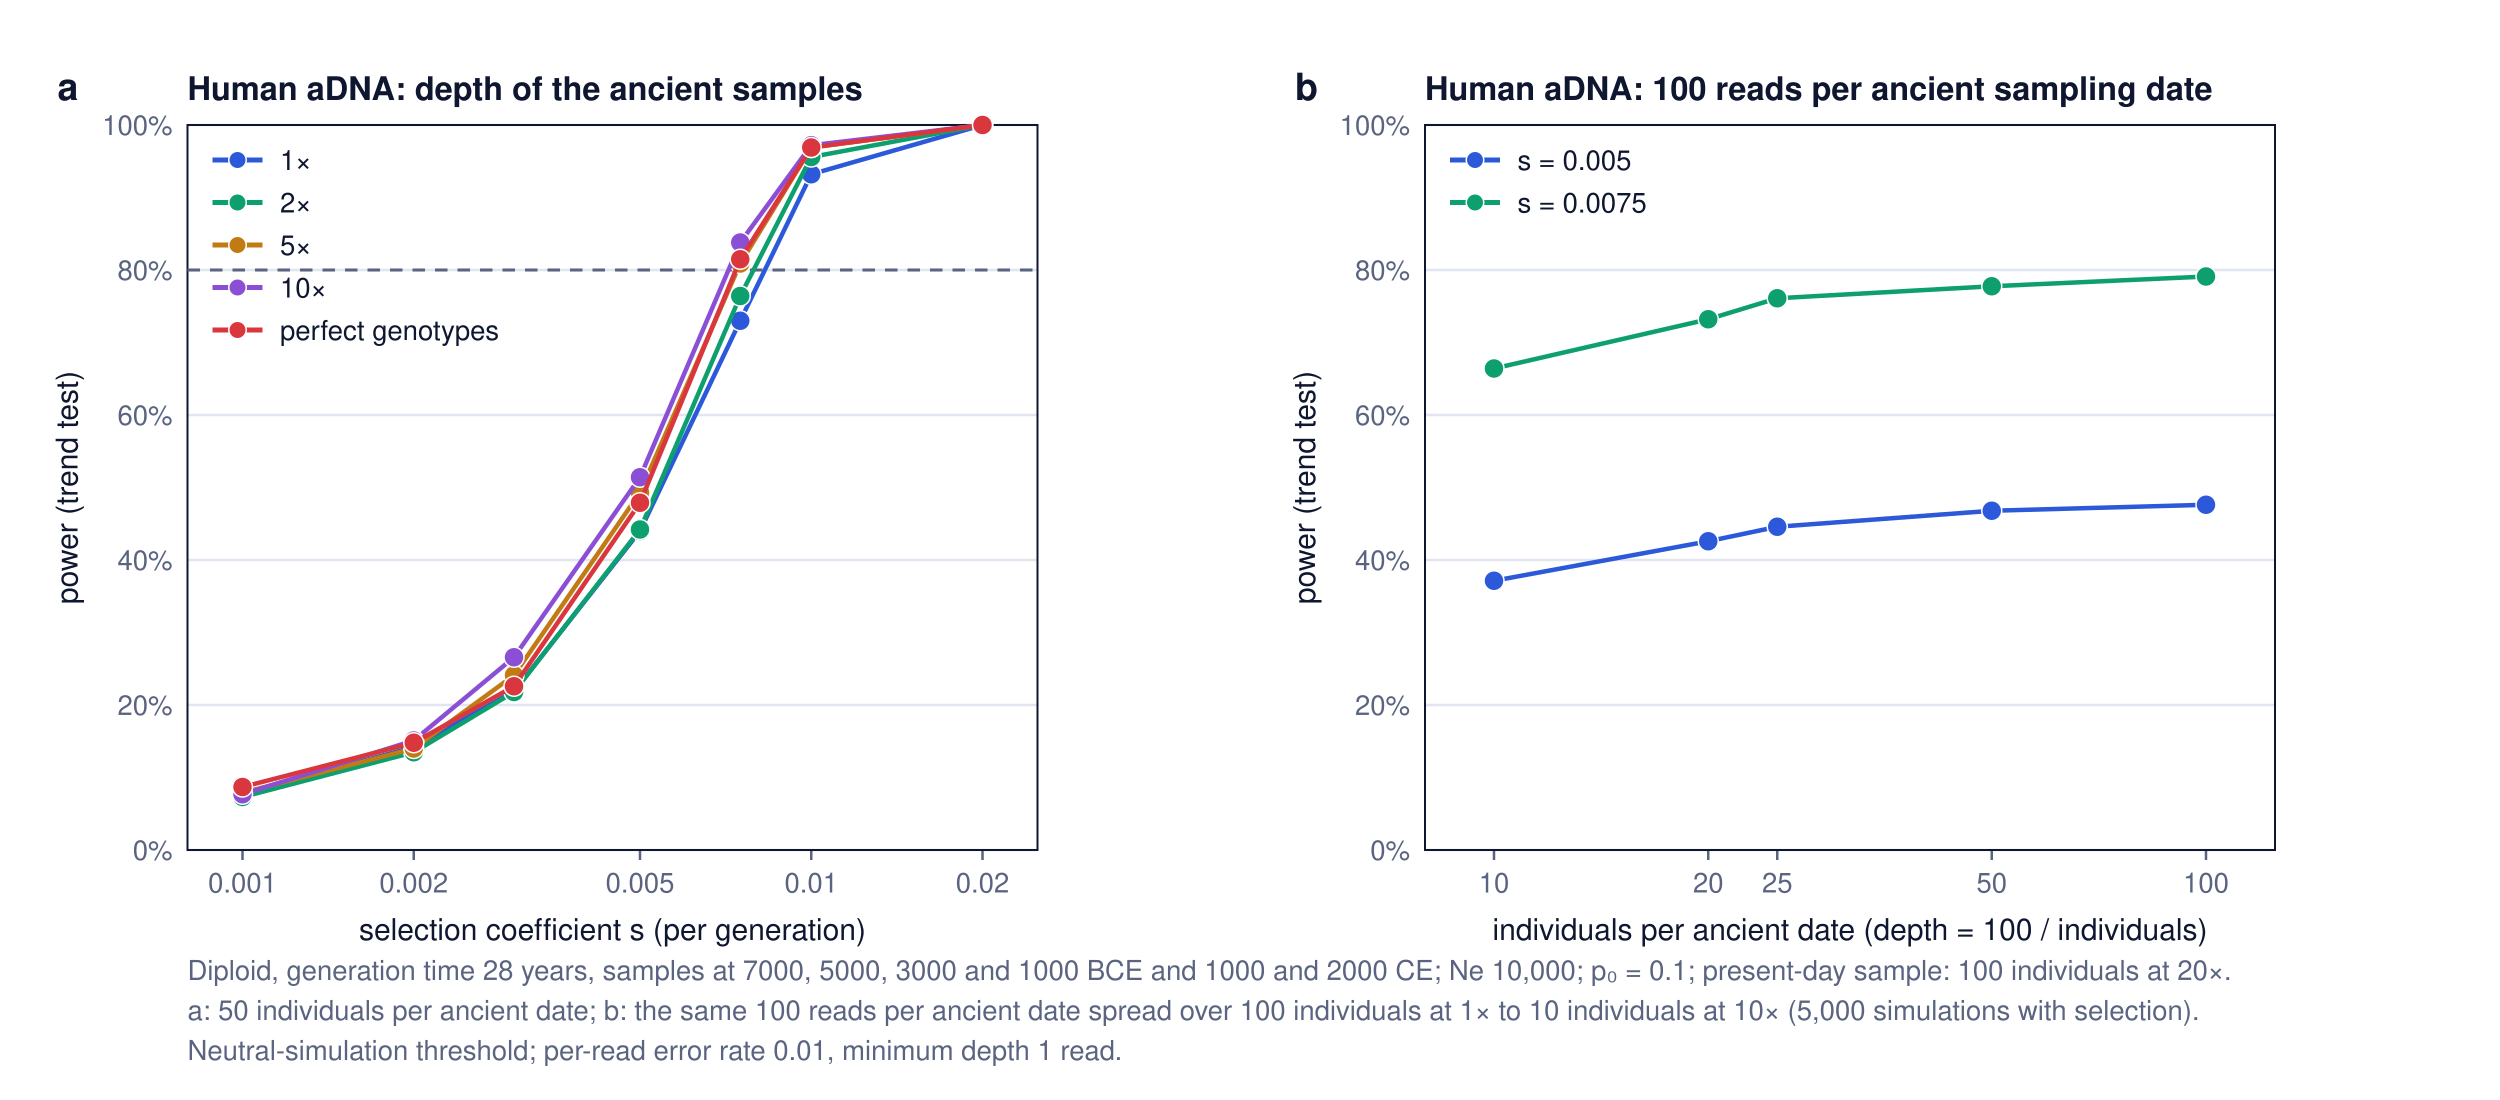
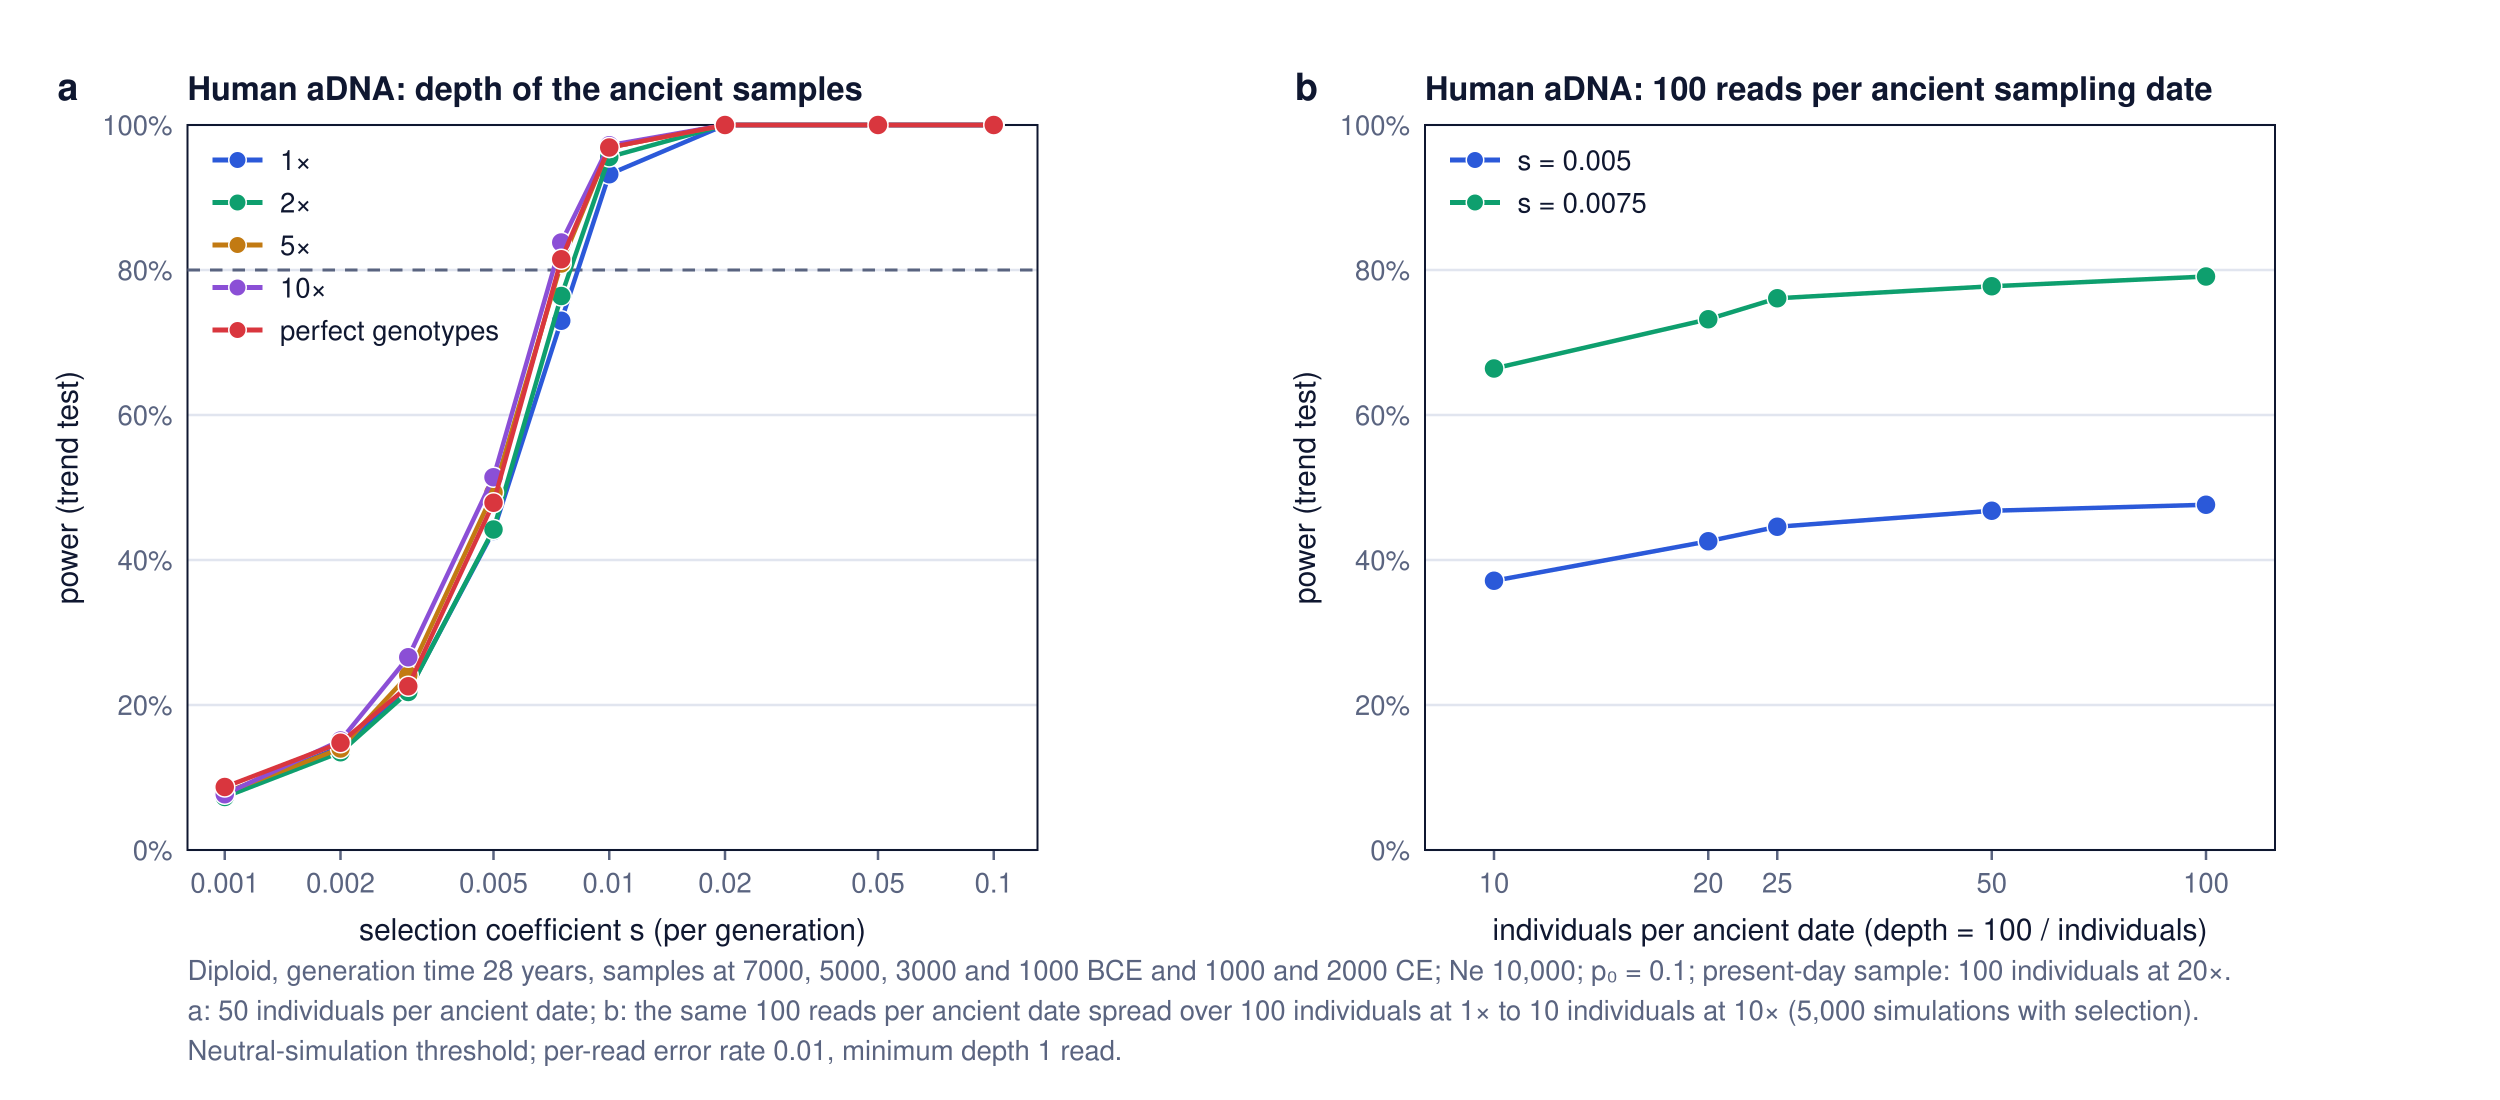
<svg xmlns="http://www.w3.org/2000/svg" width="1000" height="440" viewBox="0 0 1000 440" font-family="Helvetica,Arial,sans-serif">
  <defs>
    <g id="m0">
      <circle r="4" fill="#2B59D9" stroke="#fff" stroke-width="0.6" />
    </g>
    <g id="m1">
      <circle r="4" fill="#0E9F6E" stroke="#fff" stroke-width="0.6" />
    </g>
    <g id="m2">
      <circle r="4" fill="#C27A12" stroke="#fff" stroke-width="0.6" />
    </g>
    <g id="m3">
      <circle r="4" fill="#8B4FD6" stroke="#fff" stroke-width="0.6" />
    </g>
    <g id="m4">
      <circle r="4" fill="#D9363E" stroke="#fff" stroke-width="0.6" />
    </g>
    <g id="m5">
      <circle r="3.5" fill="#2B59D9" stroke="#fff" stroke-width="0.6" />
    </g>
    <g id="m6">
      <circle r="3.5" fill="#0E9F6E" stroke="#fff" stroke-width="0.6" />
    </g>
    <g id="m7">
      <circle r="3.5" fill="#C27A12" stroke="#fff" stroke-width="0.6" />
    </g>
    <g id="m8">
      <circle r="3.5" fill="#8B4FD6" stroke="#fff" stroke-width="0.6" />
    </g>
    <g id="m9">
      <circle r="3.5" fill="#D9363E" stroke="#fff" stroke-width="0.6" />
    </g>
  </defs>
  <rect width="1000" height="440" fill="#fff" />
  <text x="75.0" y="40.0" font-size="13" text-anchor="start" fill="#0F1730" font-weight="600">Human aDNA: depth of the ancient samples</text>
  <text x="23.0" y="40.0" font-size="15" text-anchor="start" fill="#0F1730" font-weight="700">a</text>
  <line x1="75" x2="415" y1="340.0" y2="340.0" stroke="#E1E5EF" />
  <text x="69" y="344.0" font-size="11" text-anchor="end" fill="#5A6480">0%</text>
  <line x1="75" x2="415" y1="282.0" y2="282.0" stroke="#E1E5EF" />
  <text x="69" y="286.0" font-size="11" text-anchor="end" fill="#5A6480">20%</text>
  <line x1="75" x2="415" y1="224.0" y2="224.0" stroke="#E1E5EF" />
  <text x="69" y="228.0" font-size="11" text-anchor="end" fill="#5A6480">40%</text>
  <line x1="75" x2="415" y1="166.0" y2="166.0" stroke="#E1E5EF" />
  <text x="69" y="170.0" font-size="11" text-anchor="end" fill="#5A6480">60%</text>
  <line x1="75" x2="415" y1="108.0" y2="108.0" stroke="#E1E5EF" />
  <text x="69" y="112.0" font-size="11" text-anchor="end" fill="#5A6480">80%</text>
  <line x1="75" x2="415" y1="50.0" y2="50.0" stroke="#E1E5EF" />
  <text x="69" y="54.0" font-size="11" text-anchor="end" fill="#5A6480">100%</text>
-   <line x1="97.0" x2="97.0" y1="340" y2="344" stroke="#5A6480" />
-   <text x="97.0" y="357" font-size="11" text-anchor="middle" fill="#5A6480">0.001</text>
-   <line x1="165.5" x2="165.5" y1="340" y2="344" stroke="#5A6480" />
-   <text x="165.5" y="357" font-size="11" text-anchor="middle" fill="#5A6480">0.002</text>
-   <line x1="256.0" x2="256.0" y1="340" y2="344" stroke="#5A6480" />
-   <text x="256.0" y="357" font-size="11" text-anchor="middle" fill="#5A6480">0.005</text>
-   <line x1="324.5" x2="324.5" y1="340" y2="344" stroke="#5A6480" />
-   <text x="324.5" y="357" font-size="11" text-anchor="middle" fill="#5A6480">0.01</text>
-   <line x1="393.0" x2="393.0" y1="340" y2="344" stroke="#5A6480" />
-   <text x="393.0" y="357" font-size="11" text-anchor="middle" fill="#5A6480">0.02</text>
+   <line x1="89.9" x2="89.9" y1="340" y2="344" stroke="#5A6480" />
+   <text x="89.9" y="357" font-size="11" text-anchor="middle" fill="#5A6480">0.001</text>
+   <line x1="136.2" x2="136.2" y1="340" y2="344" stroke="#5A6480" />
+   <text x="136.2" y="357" font-size="11" text-anchor="middle" fill="#5A6480">0.002</text>
+   <line x1="197.4" x2="197.4" y1="340" y2="344" stroke="#5A6480" />
+   <text x="197.4" y="357" font-size="11" text-anchor="middle" fill="#5A6480">0.005</text>
+   <line x1="243.7" x2="243.7" y1="340" y2="344" stroke="#5A6480" />
+   <text x="243.7" y="357" font-size="11" text-anchor="middle" fill="#5A6480">0.01</text>
+   <line x1="290.0" x2="290.0" y1="340" y2="344" stroke="#5A6480" />
+   <text x="290.0" y="357" font-size="11" text-anchor="middle" fill="#5A6480">0.02</text>
+   <line x1="351.2" x2="351.2" y1="340" y2="344" stroke="#5A6480" />
+   <text x="351.2" y="357" font-size="11" text-anchor="middle" fill="#5A6480">0.05</text>
+   <line x1="397.5" x2="397.5" y1="340" y2="344" stroke="#5A6480" />
+   <text x="397.5" y="357" font-size="11" text-anchor="middle" fill="#5A6480">0.1</text>
  <rect x="75" y="50" width="340" height="290" fill="none" stroke="#0F1730" stroke-width=".8" />
  <text x="245.0" y="376.0" font-size="12" text-anchor="middle" fill="#0F1730">selection coefficient s (per generation)</text>
  <text x="31.0" y="195.0" font-size="12" text-anchor="middle" fill="#0F1730" transform="rotate(-90 31.0 195.0)">power (trend test)</text>
  <path d="M75.0 108.0L415.0 108.0" fill="none" stroke="#5A6480" stroke-width="1.2" stroke-dasharray="5 4" stroke-opacity="1" />
-   <path d="M97.0 317.4L165.5 298.8L205.6 276.5L256.0 212.4L296.1 128.3L324.5 69.7L393.0 50.0" fill="none" stroke="#2B59D9" stroke-width="1.8" stroke-opacity="1" />
-   <use href="#m0" x="97.0" y="317.4" />
-   <use href="#m0" x="165.5" y="298.8" />
-   <use href="#m0" x="205.6" y="276.5" />
-   <use href="#m0" x="256.0" y="212.4" />
-   <use href="#m0" x="296.1" y="128.3" />
-   <use href="#m0" x="324.5" y="69.7" />
-   <use href="#m0" x="393.0" y="50.0" />
-   <path d="M97.0 318.8L165.5 300.9L205.6 276.8L256.0 211.8L296.1 118.4L324.5 62.8L393.0 50.0" fill="none" stroke="#0E9F6E" stroke-width="1.8" stroke-opacity="1" />
-   <use href="#m1" x="97.0" y="318.8" />
-   <use href="#m1" x="165.5" y="300.9" />
-   <use href="#m1" x="205.6" y="276.8" />
-   <use href="#m1" x="256.0" y="211.8" />
-   <use href="#m1" x="296.1" y="118.4" />
-   <use href="#m1" x="324.5" y="62.8" />
-   <use href="#m1" x="393.0" y="50.0" />
-   <path d="M97.0 317.1L165.5 299.4L205.6 270.1L256.0 197.0L296.1 105.4L324.5 59.0L393.0 50.0" fill="none" stroke="#C27A12" stroke-width="1.8" stroke-opacity="1" />
-   <use href="#m2" x="97.0" y="317.1" />
-   <use href="#m2" x="165.5" y="299.4" />
-   <use href="#m2" x="205.6" y="270.1" />
-   <use href="#m2" x="256.0" y="197.0" />
-   <use href="#m2" x="296.1" y="105.4" />
-   <use href="#m2" x="324.5" y="59.0" />
-   <use href="#m2" x="393.0" y="50.0" />
-   <path d="M97.0 317.7L165.5 296.2L205.6 262.9L256.0 190.9L296.1 97.0L324.5 58.1L393.0 50.0" fill="none" stroke="#8B4FD6" stroke-width="1.8" stroke-opacity="1" />
-   <use href="#m3" x="97.0" y="317.7" />
-   <use href="#m3" x="165.5" y="296.2" />
-   <use href="#m3" x="205.6" y="262.9" />
-   <use href="#m3" x="256.0" y="190.9" />
-   <use href="#m3" x="296.1" y="97.0" />
-   <use href="#m3" x="324.5" y="58.1" />
-   <use href="#m3" x="393.0" y="50.0" />
-   <path d="M97.0 314.8L165.5 297.1L205.6 274.5L256.0 201.1L296.1 103.7L324.5 59.0L393.0 50.0" fill="none" stroke="#D9363E" stroke-width="1.8" stroke-opacity="1" />
-   <use href="#m4" x="97.0" y="314.8" />
-   <use href="#m4" x="165.5" y="297.1" />
-   <use href="#m4" x="205.6" y="274.5" />
-   <use href="#m4" x="256.0" y="201.1" />
-   <use href="#m4" x="296.1" y="103.7" />
-   <use href="#m4" x="324.5" y="59.0" />
-   <use href="#m4" x="393.0" y="50.0" />
+   <path d="M89.9 317.4L136.2 298.8L163.3 276.5L197.4 212.4L224.5 128.3L243.7 69.7L290.0 50.0L351.2 50.0L397.5 50.0" fill="none" stroke="#2B59D9" stroke-width="1.8" stroke-opacity="1" />
+   <use href="#m0" x="89.9" y="317.4" />
+   <use href="#m0" x="136.2" y="298.8" />
+   <use href="#m0" x="163.3" y="276.5" />
+   <use href="#m0" x="197.4" y="212.4" />
+   <use href="#m0" x="224.5" y="128.3" />
+   <use href="#m0" x="243.7" y="69.7" />
+   <use href="#m0" x="290.0" y="50.0" />
+   <use href="#m0" x="351.2" y="50.0" />
+   <use href="#m0" x="397.5" y="50.0" />
+   <path d="M89.9 318.8L136.2 300.9L163.3 276.8L197.4 211.8L224.5 118.4L243.7 62.8L290.0 50.0L351.2 50.0L397.5 50.0" fill="none" stroke="#0E9F6E" stroke-width="1.8" stroke-opacity="1" />
+   <use href="#m1" x="89.9" y="318.8" />
+   <use href="#m1" x="136.2" y="300.9" />
+   <use href="#m1" x="163.3" y="276.8" />
+   <use href="#m1" x="197.4" y="211.8" />
+   <use href="#m1" x="224.5" y="118.4" />
+   <use href="#m1" x="243.7" y="62.8" />
+   <use href="#m1" x="290.0" y="50.0" />
+   <use href="#m1" x="351.2" y="50.0" />
+   <use href="#m1" x="397.5" y="50.0" />
+   <path d="M89.9 317.1L136.2 299.4L163.3 270.1L197.4 197.0L224.5 105.4L243.7 59.0L290.0 50.0L351.2 50.0L397.5 50.0" fill="none" stroke="#C27A12" stroke-width="1.8" stroke-opacity="1" />
+   <use href="#m2" x="89.9" y="317.1" />
+   <use href="#m2" x="136.2" y="299.4" />
+   <use href="#m2" x="163.3" y="270.1" />
+   <use href="#m2" x="197.4" y="197.0" />
+   <use href="#m2" x="224.5" y="105.4" />
+   <use href="#m2" x="243.7" y="59.0" />
+   <use href="#m2" x="290.0" y="50.0" />
+   <use href="#m2" x="351.2" y="50.0" />
+   <use href="#m2" x="397.5" y="50.0" />
+   <path d="M89.9 317.7L136.2 296.2L163.3 262.9L197.4 190.9L224.5 97.0L243.7 58.1L290.0 50.0L351.2 50.0L397.5 50.0" fill="none" stroke="#8B4FD6" stroke-width="1.8" stroke-opacity="1" />
+   <use href="#m3" x="89.9" y="317.7" />
+   <use href="#m3" x="136.2" y="296.2" />
+   <use href="#m3" x="163.3" y="262.9" />
+   <use href="#m3" x="197.4" y="190.9" />
+   <use href="#m3" x="224.5" y="97.0" />
+   <use href="#m3" x="243.7" y="58.1" />
+   <use href="#m3" x="290.0" y="50.0" />
+   <use href="#m3" x="351.2" y="50.0" />
+   <use href="#m3" x="397.5" y="50.0" />
+   <path d="M89.9 314.8L136.2 297.1L163.3 274.5L197.4 201.1L224.5 103.7L243.7 59.0L290.0 50.0L351.2 50.0L397.5 50.0" fill="none" stroke="#D9363E" stroke-width="1.8" stroke-opacity="1" />
+   <use href="#m4" x="89.9" y="314.8" />
+   <use href="#m4" x="136.2" y="297.1" />
+   <use href="#m4" x="163.3" y="274.5" />
+   <use href="#m4" x="197.4" y="201.1" />
+   <use href="#m4" x="224.5" y="103.7" />
+   <use href="#m4" x="243.7" y="59.0" />
+   <use href="#m4" x="290.0" y="50.0" />
+   <use href="#m4" x="351.2" y="50.0" />
+   <use href="#m4" x="397.5" y="50.0" />
  <line x1="85" x2="105" y1="64" y2="64" stroke="#2B59D9" stroke-width="2" />
  <use href="#m5" x="95.0" y="64.0" />
  <text x="112.0" y="68.0" font-size="11" text-anchor="start" fill="#0F1730">1×</text>
  <line x1="85" x2="105" y1="81" y2="81" stroke="#0E9F6E" stroke-width="2" />
  <use href="#m6" x="95.0" y="81.0" />
  <text x="112.0" y="85.0" font-size="11" text-anchor="start" fill="#0F1730">2×</text>
  <line x1="85" x2="105" y1="98" y2="98" stroke="#C27A12" stroke-width="2" />
  <use href="#m7" x="95.0" y="98.0" />
  <text x="112.0" y="102.0" font-size="11" text-anchor="start" fill="#0F1730">5×</text>
  <line x1="85" x2="105" y1="115" y2="115" stroke="#8B4FD6" stroke-width="2" />
  <use href="#m8" x="95.0" y="115.0" />
  <text x="112.0" y="119.0" font-size="11" text-anchor="start" fill="#0F1730">10×</text>
  <line x1="85" x2="105" y1="132" y2="132" stroke="#D9363E" stroke-width="2" />
  <use href="#m9" x="95.0" y="132.0" />
  <text x="112.0" y="136.0" font-size="11" text-anchor="start" fill="#0F1730">perfect genotypes</text>
  <text x="570.0" y="40.0" font-size="13" text-anchor="start" fill="#0F1730" font-weight="600">Human aDNA: 100 reads per ancient sampling date</text>
  <text x="518.0" y="40.0" font-size="15" text-anchor="start" fill="#0F1730" font-weight="700">b</text>
  <line x1="570" x2="910" y1="340.0" y2="340.0" stroke="#E1E5EF" />
  <text x="564" y="344.0" font-size="11" text-anchor="end" fill="#5A6480">0%</text>
  <line x1="570" x2="910" y1="282.0" y2="282.0" stroke="#E1E5EF" />
  <text x="564" y="286.0" font-size="11" text-anchor="end" fill="#5A6480">20%</text>
  <line x1="570" x2="910" y1="224.0" y2="224.0" stroke="#E1E5EF" />
  <text x="564" y="228.0" font-size="11" text-anchor="end" fill="#5A6480">40%</text>
  <line x1="570" x2="910" y1="166.0" y2="166.0" stroke="#E1E5EF" />
  <text x="564" y="170.0" font-size="11" text-anchor="end" fill="#5A6480">60%</text>
  <line x1="570" x2="910" y1="108.0" y2="108.0" stroke="#E1E5EF" />
  <text x="564" y="112.0" font-size="11" text-anchor="end" fill="#5A6480">80%</text>
  <line x1="570" x2="910" y1="50.0" y2="50.0" stroke="#E1E5EF" />
  <text x="564" y="54.0" font-size="11" text-anchor="end" fill="#5A6480">100%</text>
  <line x1="597.6" x2="597.6" y1="340" y2="344" stroke="#5A6480" />
  <text x="597.6" y="357" font-size="11" text-anchor="middle" fill="#5A6480">10</text>
  <line x1="683.3" x2="683.3" y1="340" y2="344" stroke="#5A6480" />
  <text x="683.3" y="357" font-size="11" text-anchor="middle" fill="#5A6480">20</text>
  <line x1="710.9" x2="710.9" y1="340" y2="344" stroke="#5A6480" />
  <text x="710.9" y="357" font-size="11" text-anchor="middle" fill="#5A6480">25</text>
  <line x1="796.7" x2="796.7" y1="340" y2="344" stroke="#5A6480" />
  <text x="796.7" y="357" font-size="11" text-anchor="middle" fill="#5A6480">50</text>
  <line x1="882.4" x2="882.4" y1="340" y2="344" stroke="#5A6480" />
  <text x="882.4" y="357" font-size="11" text-anchor="middle" fill="#5A6480">100</text>
  <rect x="570" y="50" width="340" height="290" fill="none" stroke="#0F1730" stroke-width=".8" />
  <text x="740.0" y="376.0" font-size="12" text-anchor="middle" fill="#0F1730">individuals per ancient date (depth = 100 / individuals)</text>
  <text x="526.0" y="195.0" font-size="12" text-anchor="middle" fill="#0F1730" transform="rotate(-90 526.0 195.0)">power (trend test)</text>
  <path d="M882.4 201.9L796.7 204.3L710.9 210.7L683.3 216.5L597.6 232.3" fill="none" stroke="#2B59D9" stroke-width="1.8" stroke-opacity="1" />
  <use href="#m0" x="882.4" y="201.9" />
  <use href="#m0" x="796.7" y="204.3" />
  <use href="#m0" x="710.9" y="210.7" />
  <use href="#m0" x="683.3" y="216.5" />
  <use href="#m0" x="597.6" y="232.3" />
  <path d="M882.4 110.6L796.7 114.5L710.9 119.3L683.3 127.7L597.6 147.4" fill="none" stroke="#0E9F6E" stroke-width="1.8" stroke-opacity="1" />
  <use href="#m1" x="882.4" y="110.6" />
  <use href="#m1" x="796.7" y="114.5" />
  <use href="#m1" x="710.9" y="119.3" />
  <use href="#m1" x="683.3" y="127.7" />
  <use href="#m1" x="597.6" y="147.4" />
  <line x1="580" x2="600" y1="64" y2="64" stroke="#2B59D9" stroke-width="2" />
  <use href="#m5" x="590.0" y="64.0" />
  <text x="607.0" y="68.0" font-size="11" text-anchor="start" fill="#0F1730">s = 0.005</text>
  <line x1="580" x2="600" y1="81" y2="81" stroke="#0E9F6E" stroke-width="2" />
  <use href="#m6" x="590.0" y="81.0" />
  <text x="607.0" y="85.0" font-size="11" text-anchor="start" fill="#0F1730">s = 0.0075</text>
  <text x="75.0" y="392.0" font-size="11" text-anchor="start" fill="#5A6480">Diploid, generation time 28 years, samples at 7000, 5000, 3000 and 1000 BCE and 1000 and 2000 CE; Ne 10,000; p₀ = 0.1; present-day sample: 100 individuals at 20×.</text>
  <text x="75.0" y="408.0" font-size="11" text-anchor="start" fill="#5A6480">a: 50 individuals per ancient date; b: the same 100 reads per ancient date spread over 100 individuals at 1× to 10 individuals at 10× (5,000 simulations with selection).</text>
  <text x="75.0" y="424.0" font-size="11" text-anchor="start" fill="#5A6480">Neutral-simulation threshold; per-read error rate 0.01, minimum depth 1 read.</text>
</svg>
